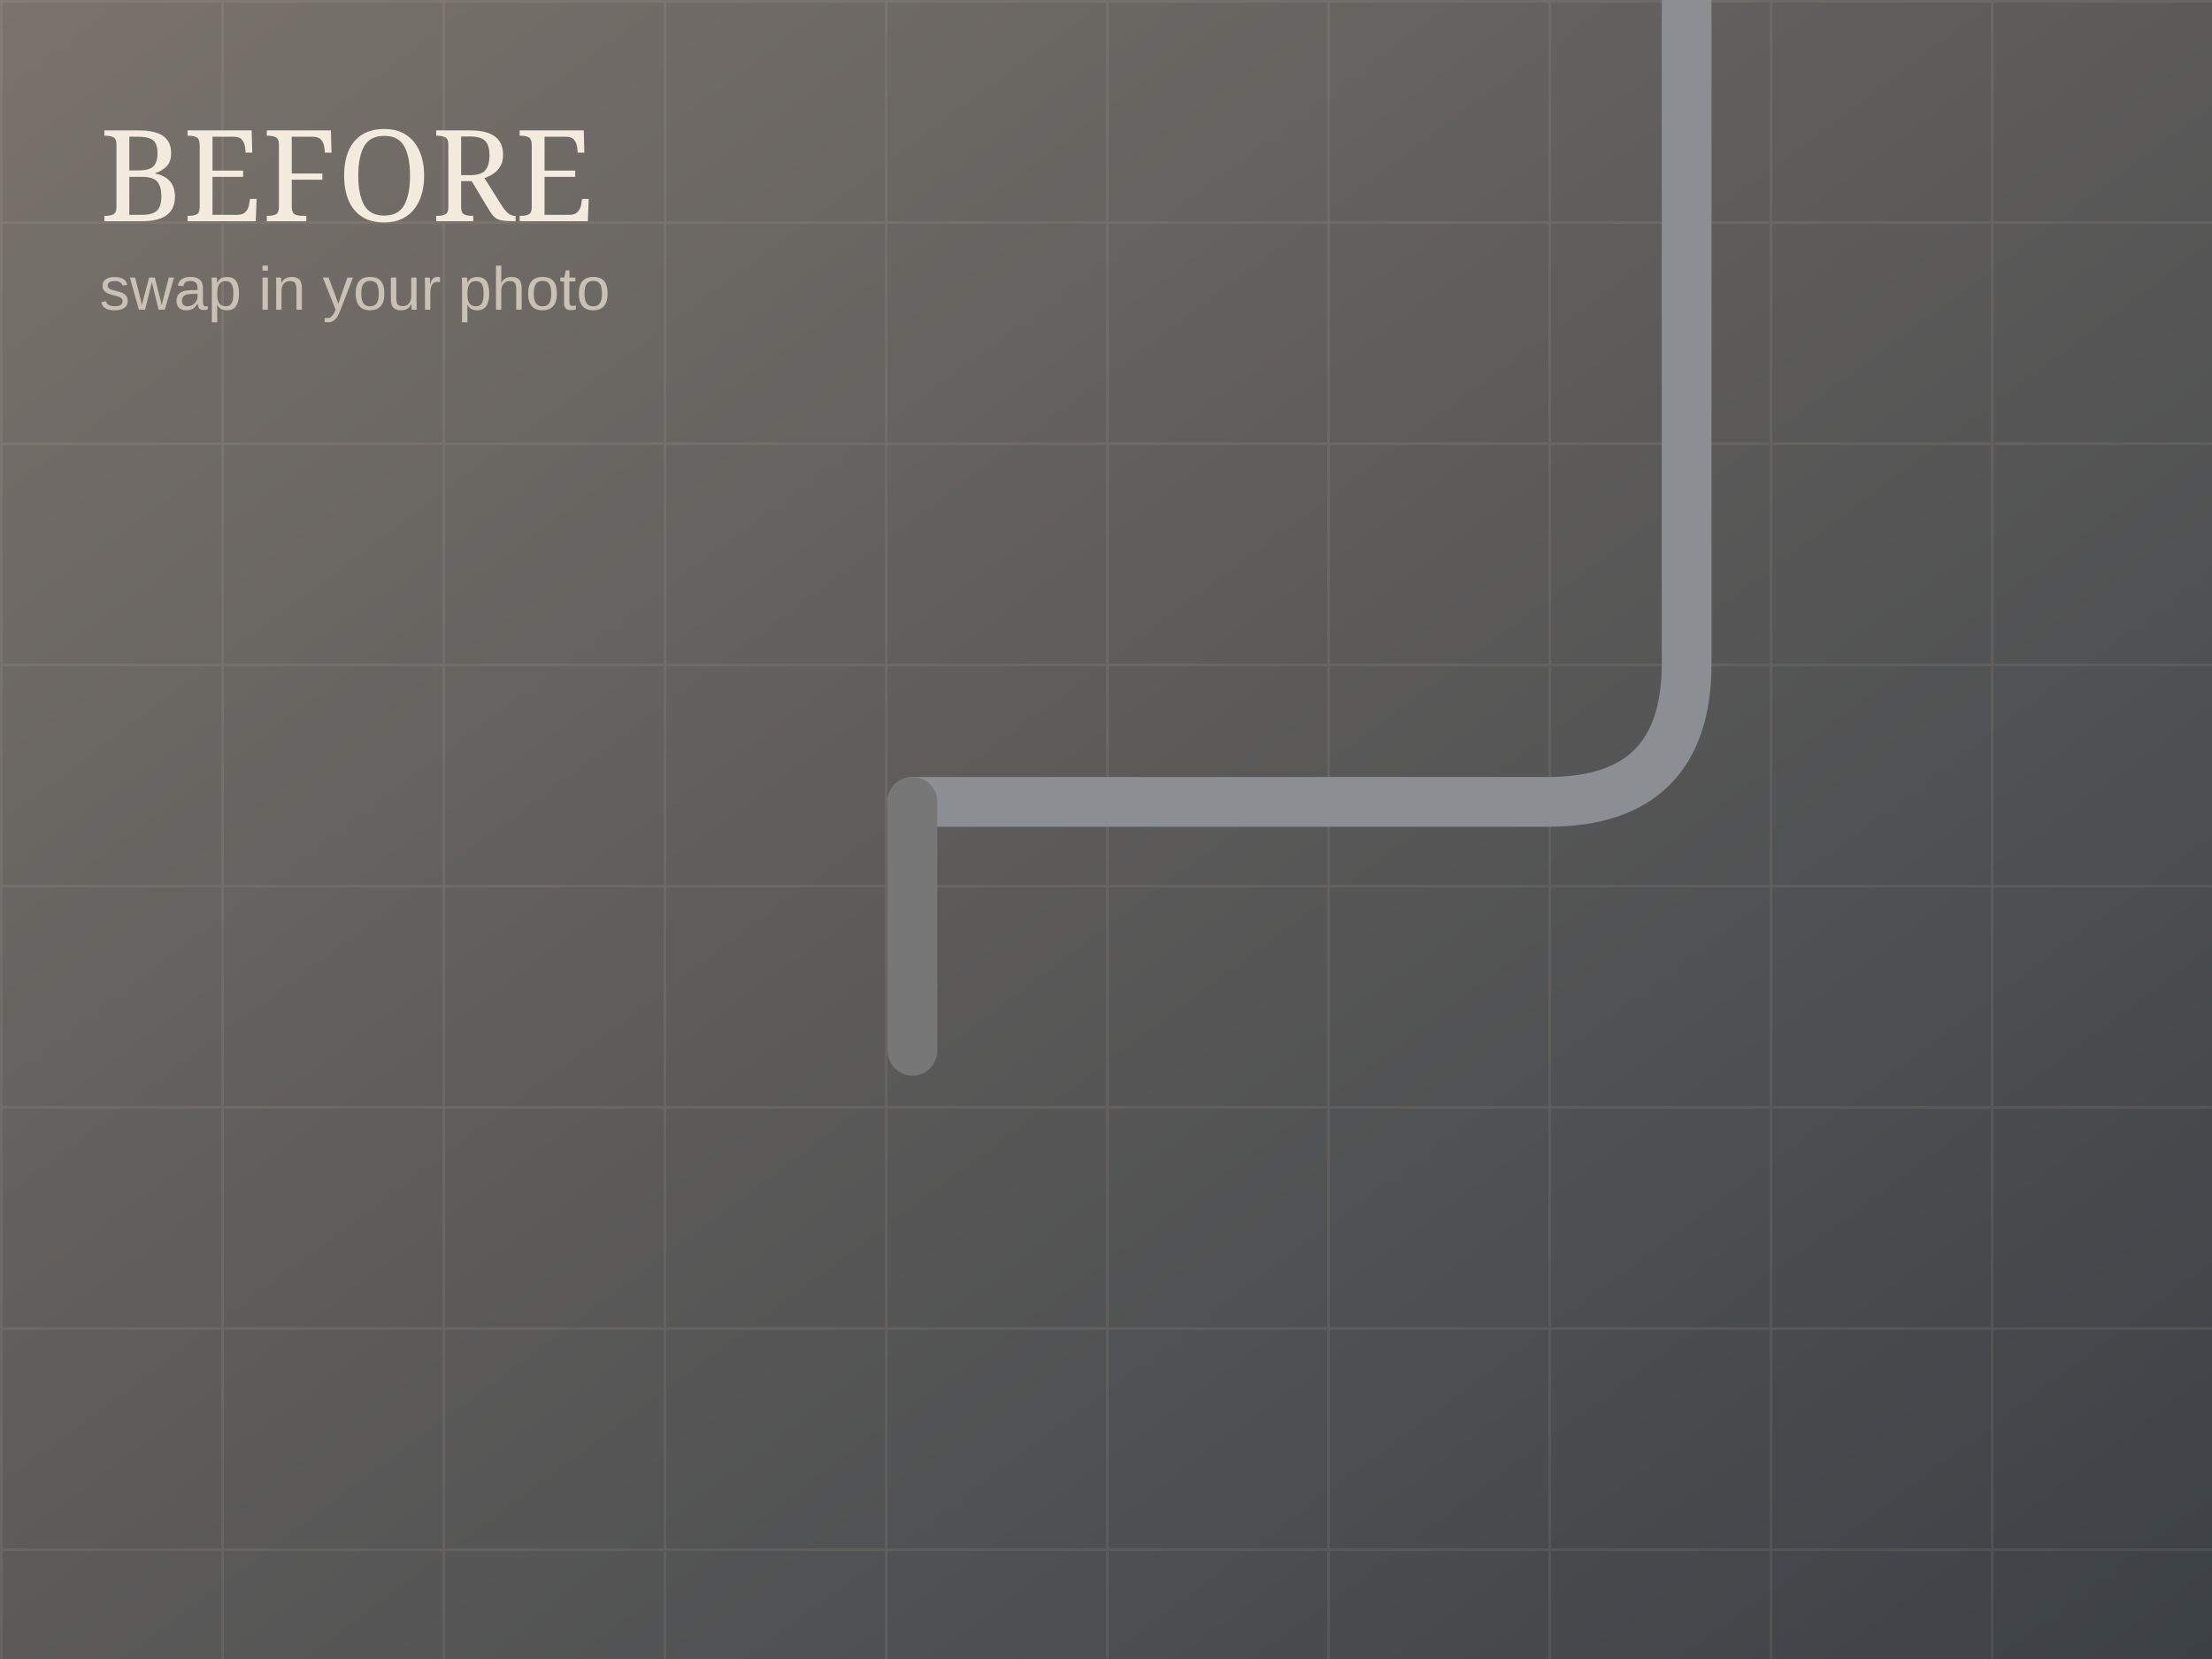
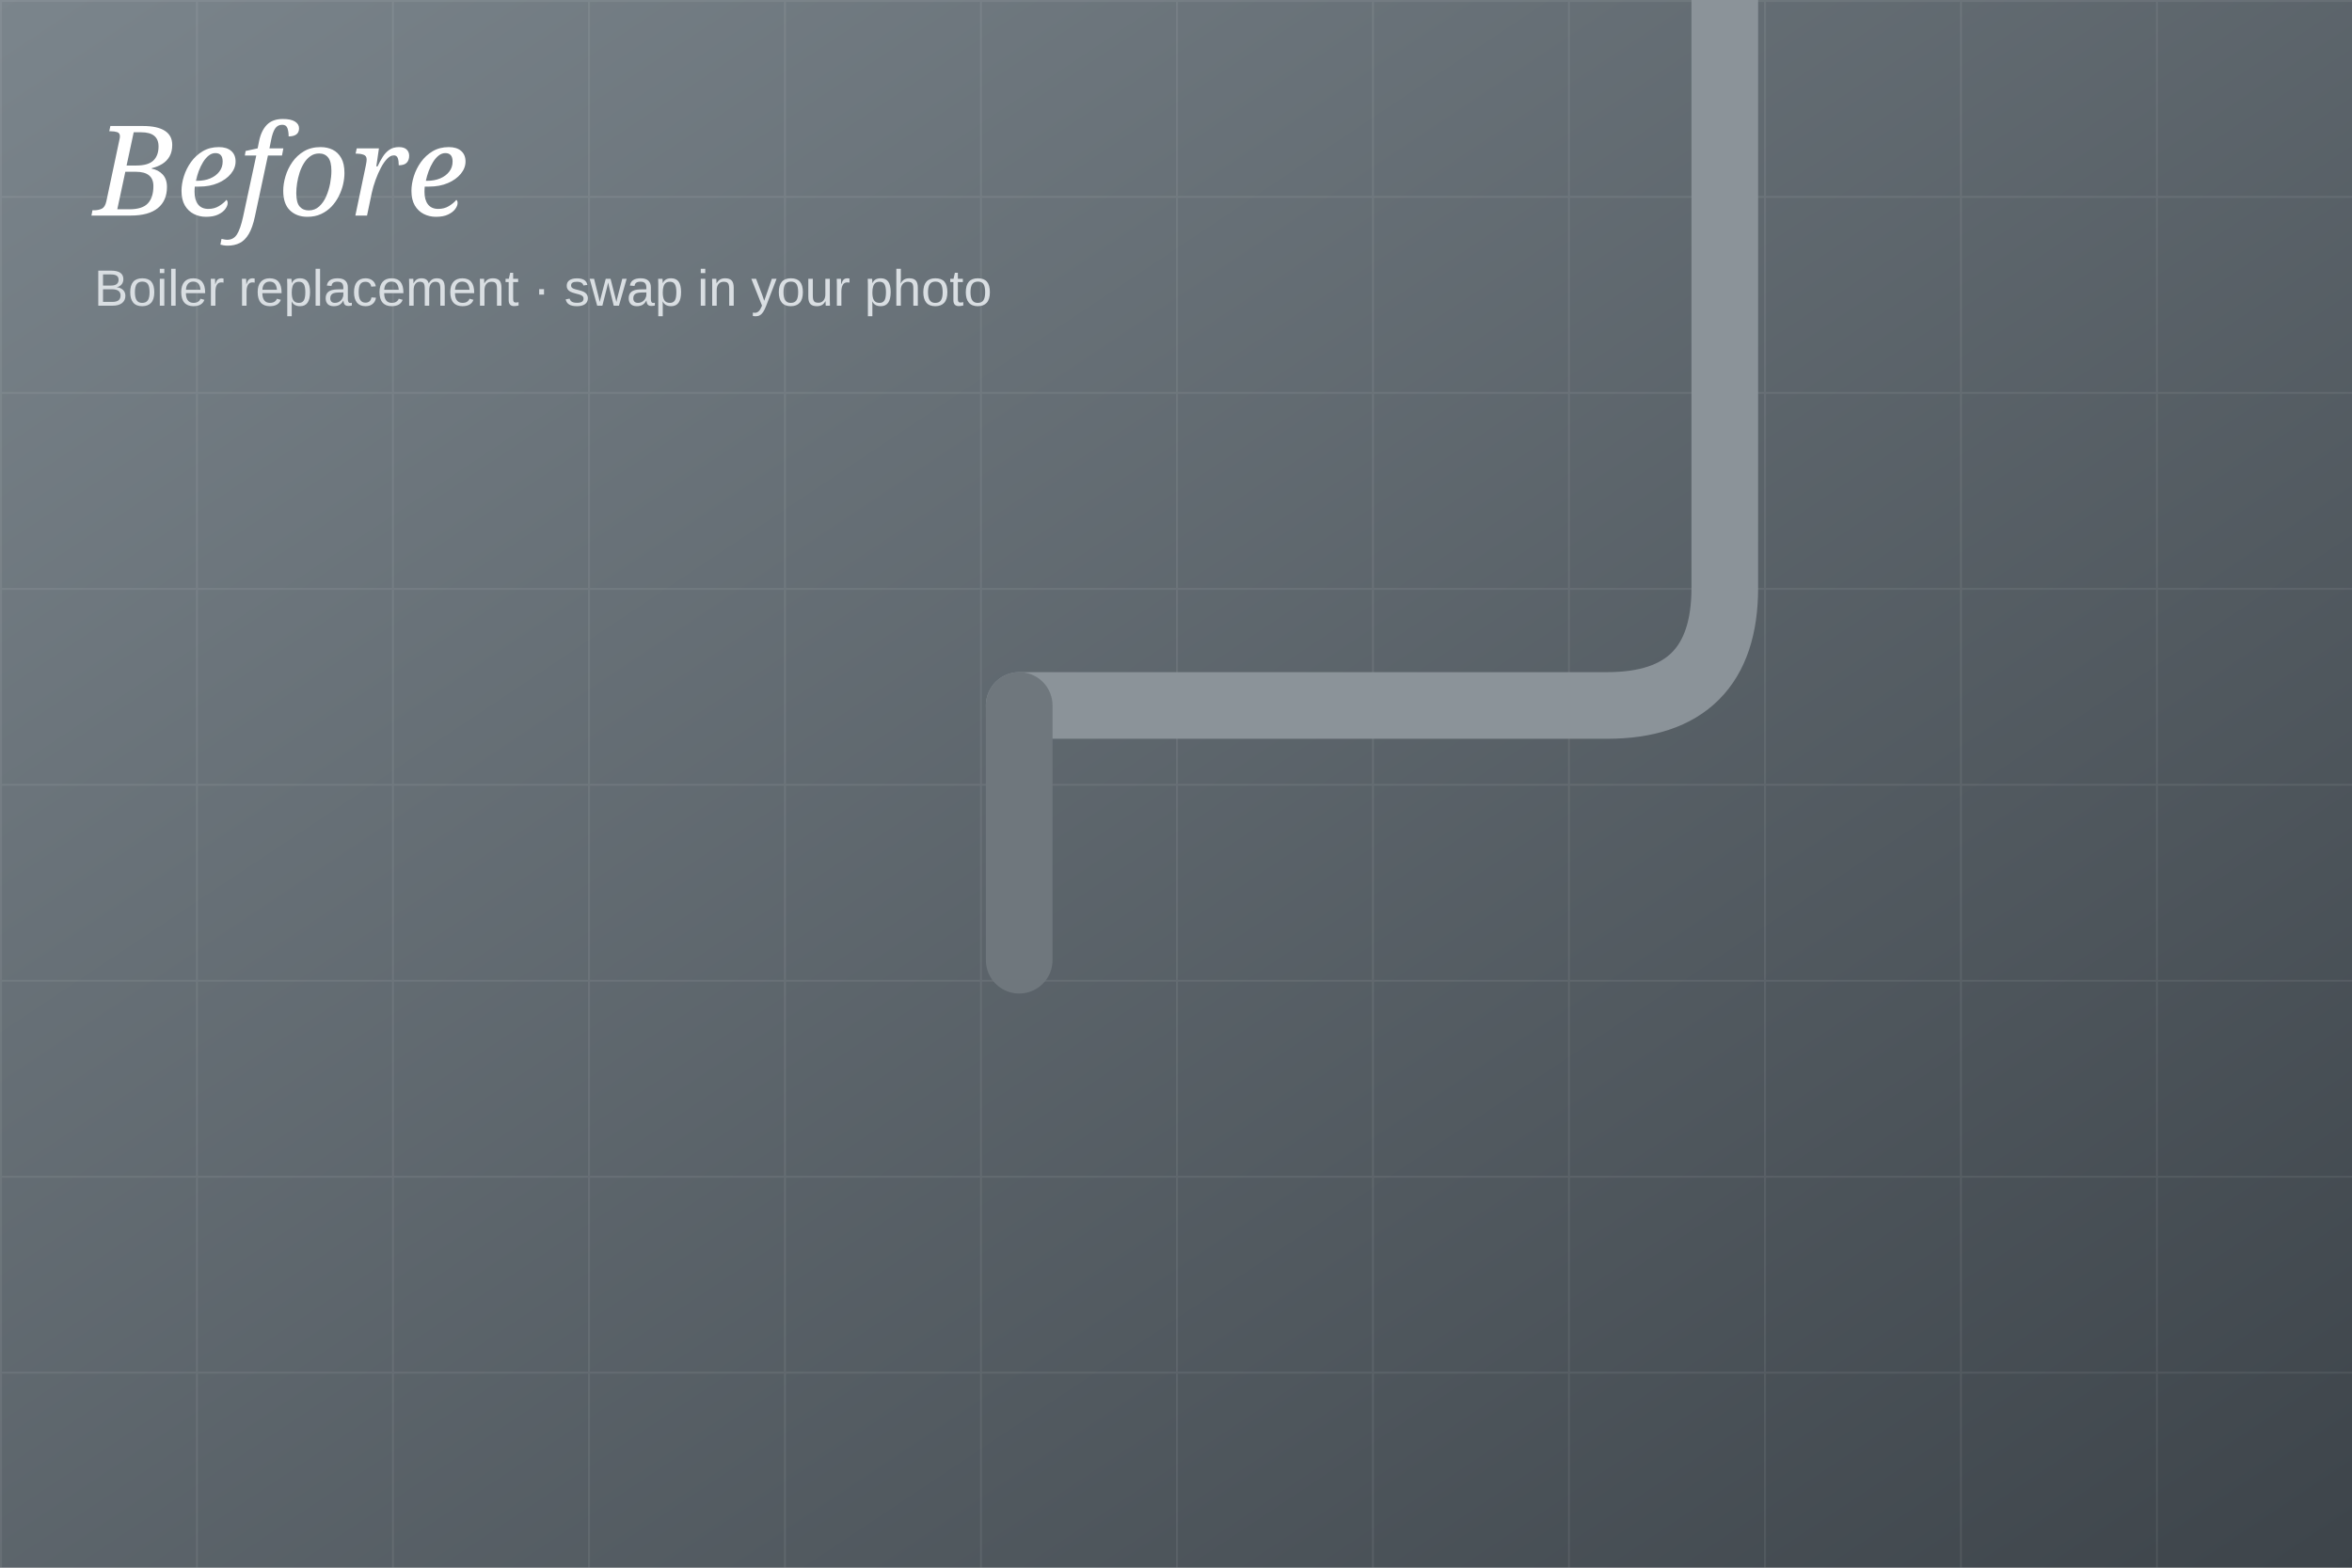
- <svg xmlns="http://www.w3.org/2000/svg" viewBox="0 0 800 600" width="800" height="600" role="img" aria-label="Before placeholder">
+ <svg xmlns="http://www.w3.org/2000/svg" viewBox="0 0 1200 800" width="1200" height="800" role="img" aria-label="Before placeholder">
  <defs>
    <linearGradient id="g" x1="0" y1="0" x2="1" y2="1">
-       <stop offset="0" stop-color="#7a736c" />
-       <stop offset="1" stop-color="#3c4146" />
+       <stop offset="0" stop-color="#7b858c" />
+       <stop offset="1" stop-color="#3d444a" />
    </linearGradient>
-     <pattern id="p" width="80" height="80" patternUnits="userSpaceOnUse">
-       <path d="M80 0H0V80" fill="none" stroke="#F3EBDD" stroke-opacity=".08" stroke-width="2" />
+     <pattern id="p" width="100" height="100" patternUnits="userSpaceOnUse">
+       <path d="M100 0H0V100" fill="none" stroke="#ffffff" stroke-opacity=".07" stroke-width="2" />
    </pattern>
  </defs>
-   <rect width="800" height="600" fill="url(#g)" />
-   <rect width="800" height="600" fill="url(#p)" />
-   <g fill="none" stroke="#8b8f93" stroke-width="18" stroke-linecap="round">
-     <path d="M610 -10V240q0 50-50 50H330" />
-     <path d="M330 290v90" stroke="#777" />
+   <rect width="1200" height="800" fill="url(#g)" />
+   <rect width="1200" height="800" fill="url(#p)" />
+   <g fill="none" stroke-linecap="round">
+     <path d="M880 -10V300q0 60-60 60H520" stroke="#8b9399" stroke-width="34" />
+     <path d="M520 360v130" stroke="#6f777d" stroke-width="34" />
  </g>
-   <text x="36" y="80" text-anchor="start" font-family="Georgia,serif" font-size="46" fill="#F3EBDD">BEFORE</text>
-   <text x="36" y="112" text-anchor="start" font-family="Arial,sans-serif" font-size="22" fill="#C9C2B4">swap in your photo</text>
+   <text x="48" y="110" font-family="Georgia,serif" font-size="64" font-style="italic" fill="#ffffff">Before</text>
+   <text x="48" y="156" font-family="Arial,sans-serif" font-size="26" fill="#d9dee2">Boiler replacement · swap in your photo</text>
</svg>
